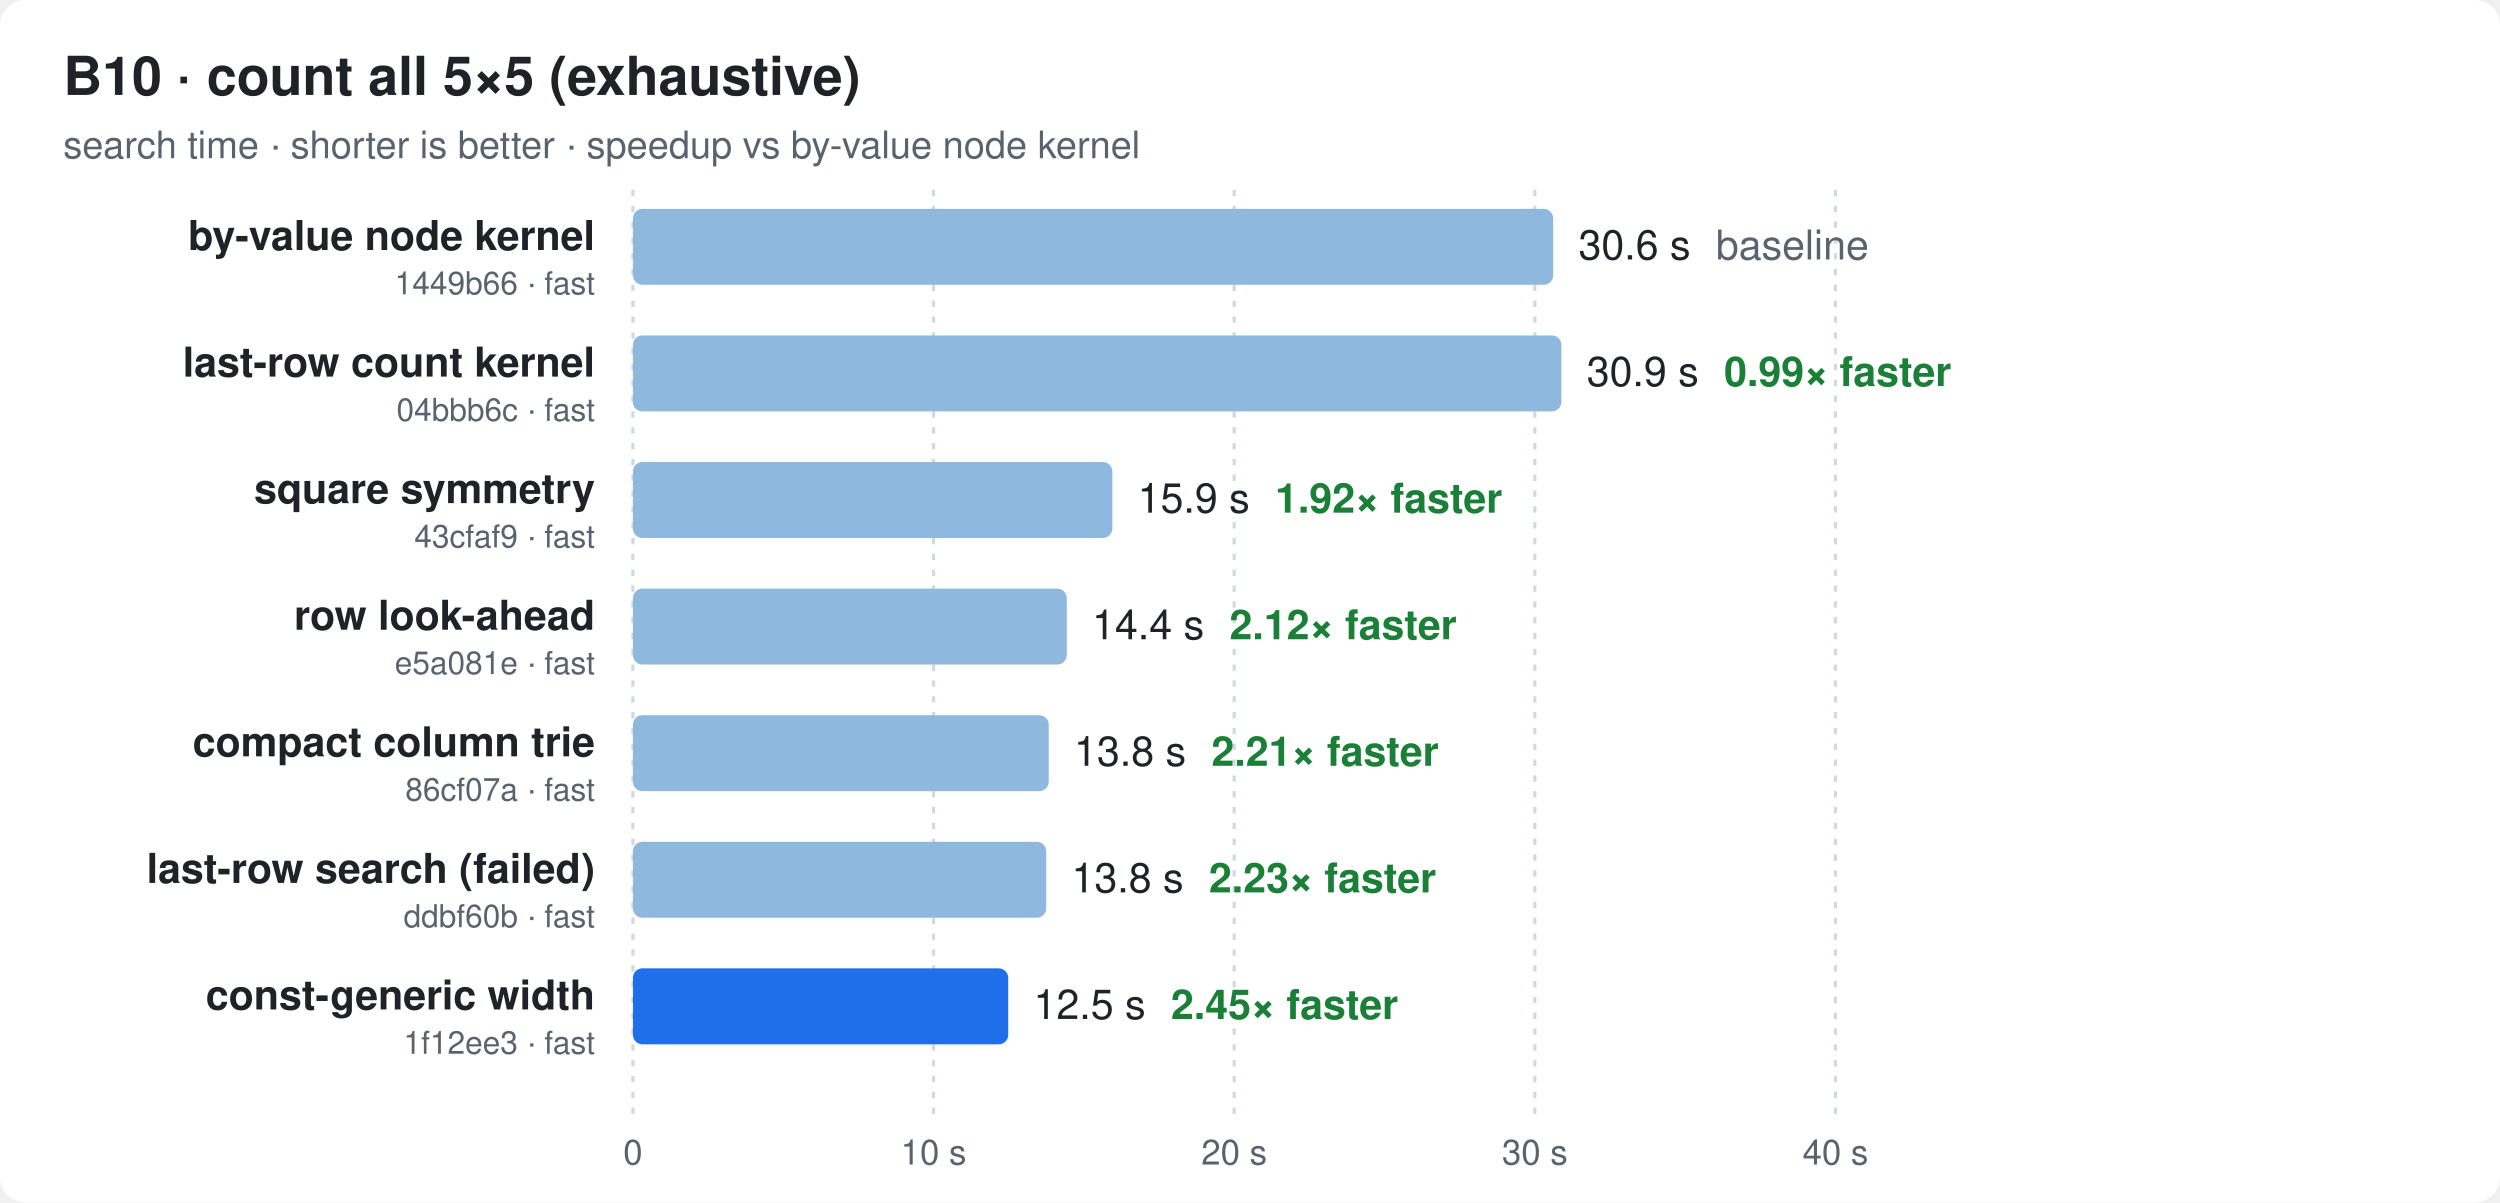
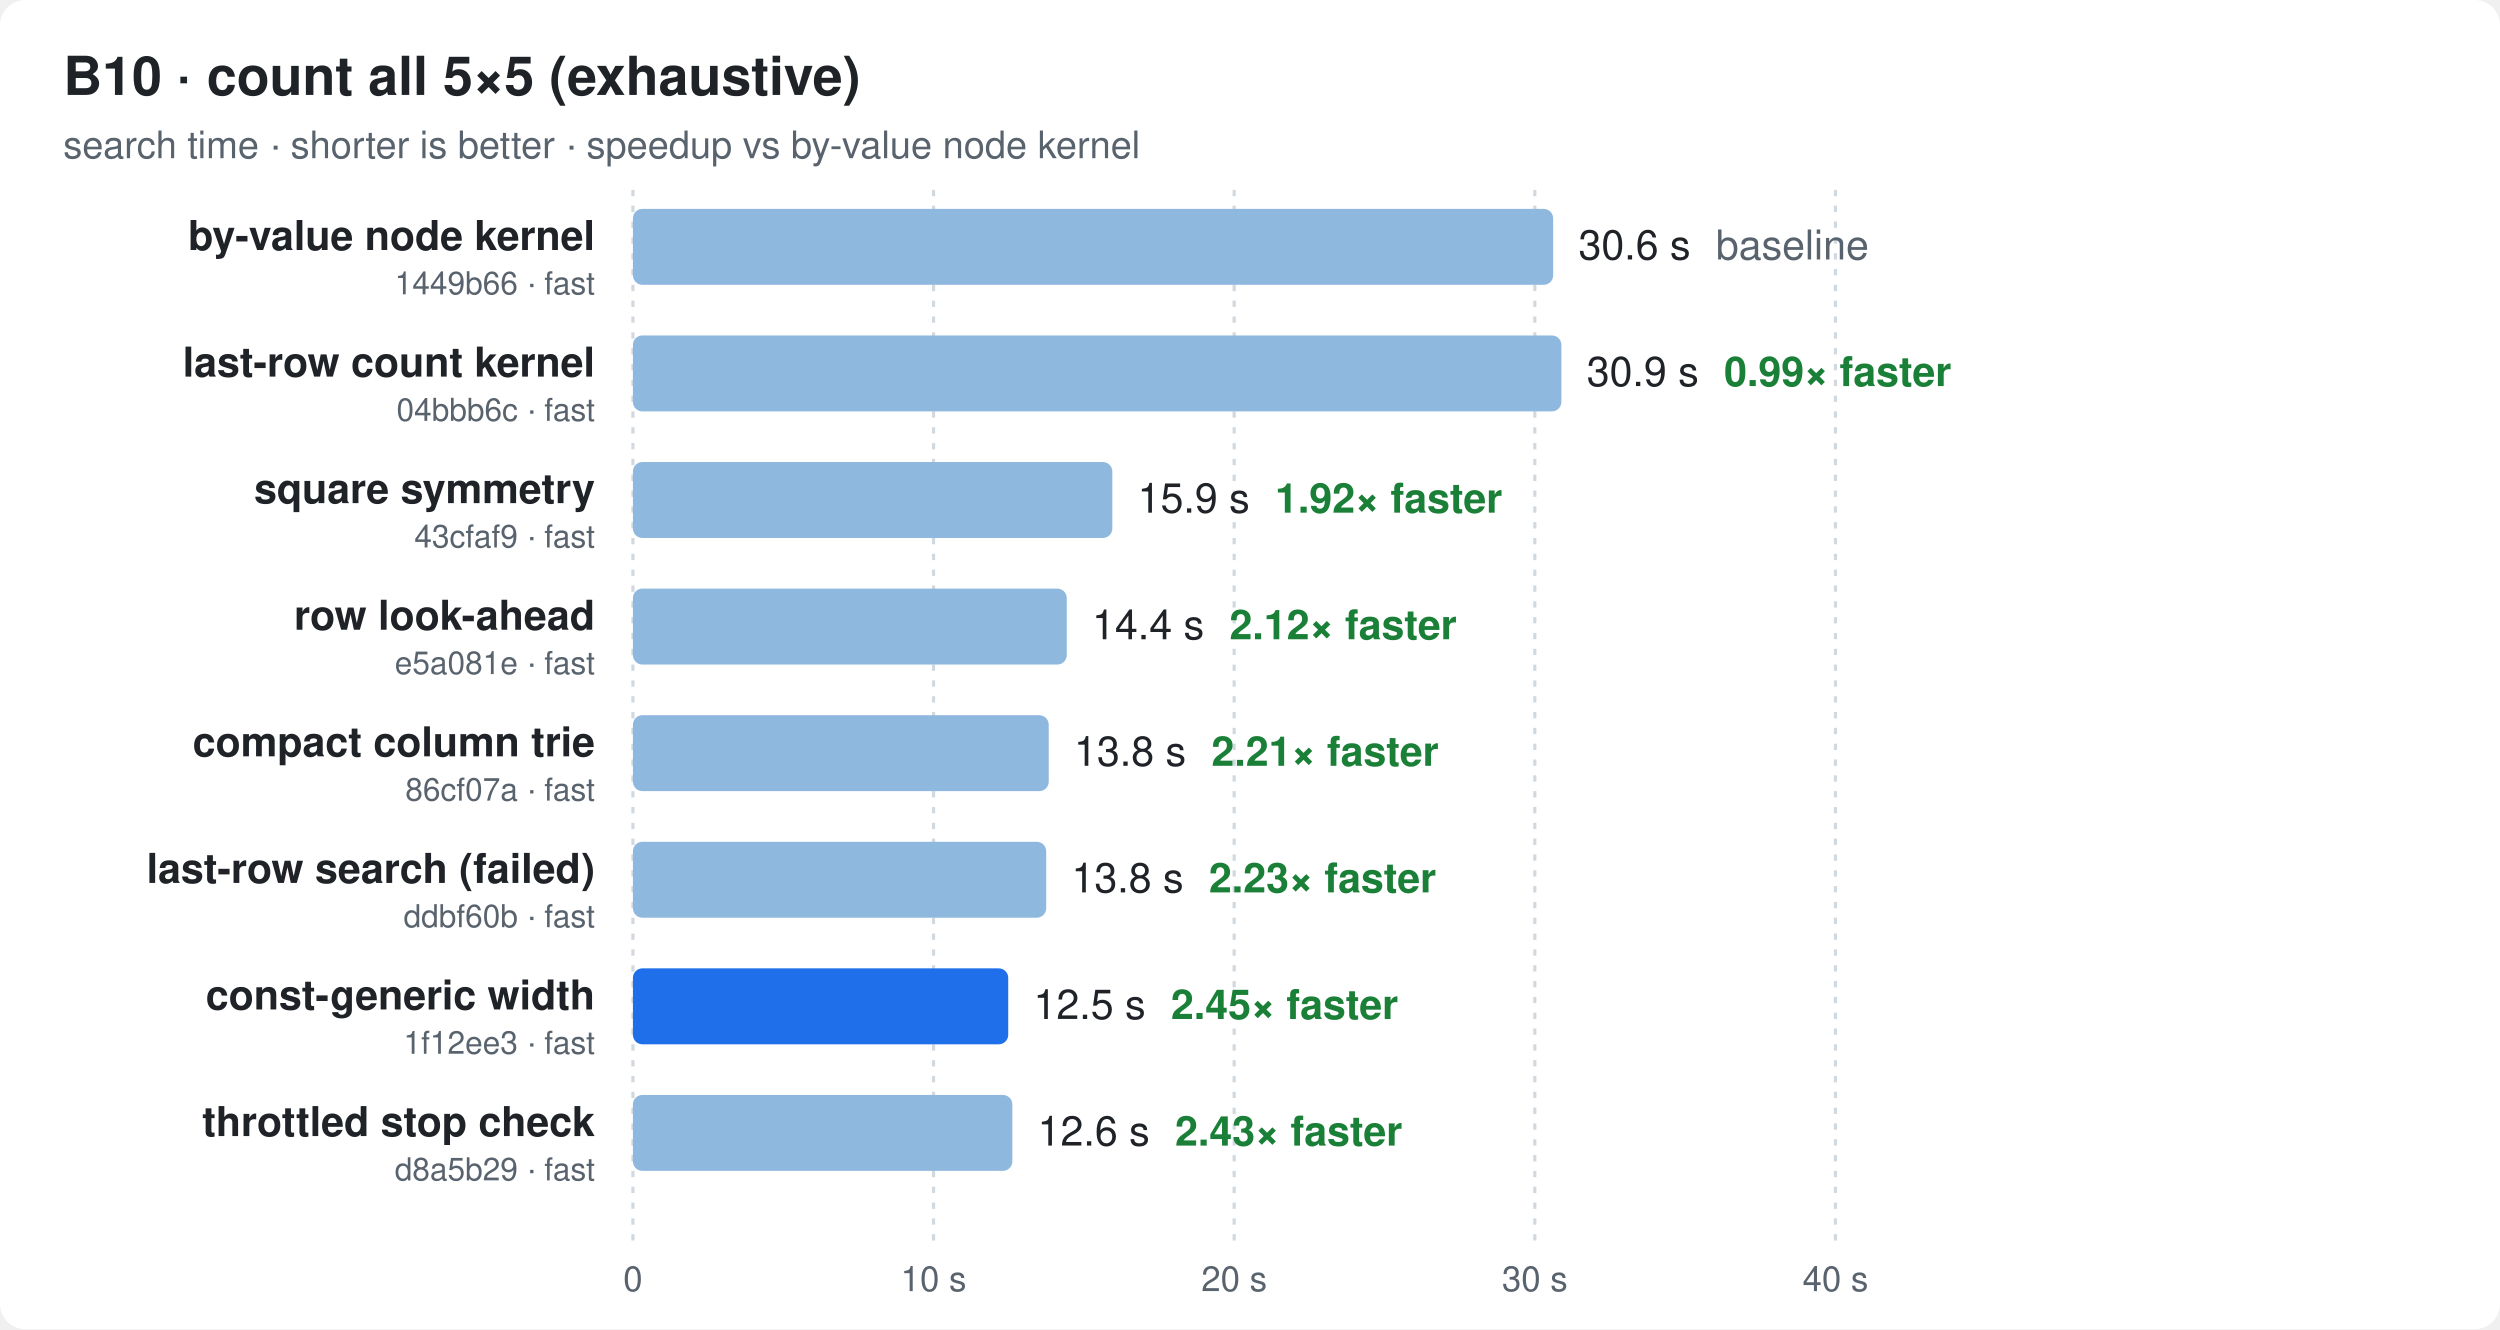
- <svg xmlns="http://www.w3.org/2000/svg" width="790" height="380" viewBox="0 0 790 380" font-family="ui-sans-serif,-apple-system,Segoe UI,Helvetica,Arial,sans-serif">
+ <svg xmlns="http://www.w3.org/2000/svg" width="790" height="420" viewBox="0 0 790 420" font-family="ui-sans-serif,-apple-system,Segoe UI,Helvetica,Arial,sans-serif">
  <style>
  .bg{fill:#ffffff} .t{fill:#1f2328} .m{fill:#59636e} .g{stroke:#d1d9e0}
  .bar{fill:#8fb8de} .best{fill:#1f6feb} .x{fill:#1a7f37;font-weight:600}
  @media (prefers-color-scheme: dark){
    .bg{fill:#0d1117} .t{fill:#e6edf3} .m{fill:#9198a1} .g{stroke:#30363d}
    .bar{fill:#2f5f8f} .best{fill:#4493f8} .x{fill:#3fb950}
  }
</style>
-   <rect class="bg" width="790" height="380" rx="8" />
+   <rect class="bg" width="790" height="420" rx="8" />
  <text class="t" x="20" y="30" font-size="17" font-weight="700">B10 · count all 5×5 (exhaustive)</text>
  <text class="m" x="20" y="50" font-size="12">search time · shorter is better · speedup vs by-value node kernel</text>
-   <line class="g" x1="200.0" x2="200.0" y1="60" y2="352" stroke-dasharray="2 3" />
-   <text class="m" x="200.0" y="368" font-size="11" text-anchor="middle">0</text>
-   <line class="g" x1="295.0" x2="295.0" y1="60" y2="352" stroke-dasharray="2 3" />
-   <text class="m" x="295.0" y="368" font-size="11" text-anchor="middle">10 s</text>
-   <line class="g" x1="390.0" x2="390.0" y1="60" y2="352" stroke-dasharray="2 3" />
-   <text class="m" x="390.0" y="368" font-size="11" text-anchor="middle">20 s</text>
-   <line class="g" x1="485.0" x2="485.0" y1="60" y2="352" stroke-dasharray="2 3" />
-   <text class="m" x="485.0" y="368" font-size="11" text-anchor="middle">30 s</text>
-   <line class="g" x1="580.0" x2="580.0" y1="60" y2="352" stroke-dasharray="2 3" />
-   <text class="m" x="580.0" y="368" font-size="11" text-anchor="middle">40 s</text>
+   <line class="g" x1="200.0" x2="200.0" y1="60" y2="392" stroke-dasharray="2 3" />
+   <text class="m" x="200.0" y="408" font-size="11" text-anchor="middle">0</text>
+   <line class="g" x1="295.0" x2="295.0" y1="60" y2="392" stroke-dasharray="2 3" />
+   <text class="m" x="295.0" y="408" font-size="11" text-anchor="middle">10 s</text>
+   <line class="g" x1="390.0" x2="390.0" y1="60" y2="392" stroke-dasharray="2 3" />
+   <text class="m" x="390.0" y="408" font-size="11" text-anchor="middle">20 s</text>
+   <line class="g" x1="485.0" x2="485.0" y1="60" y2="392" stroke-dasharray="2 3" />
+   <text class="m" x="485.0" y="408" font-size="11" text-anchor="middle">30 s</text>
+   <line class="g" x1="580.0" x2="580.0" y1="60" y2="392" stroke-dasharray="2 3" />
+   <text class="m" x="580.0" y="408" font-size="11" text-anchor="middle">40 s</text>
  <text class="t" x="188" y="79.0" font-size="13" font-weight="600" text-anchor="end">by-value node kernel</text>
  <text class="m" x="188" y="93.0" font-size="10" text-anchor="end">1449b66 · fast</text>
  <rect class="bar" x="200" y="66" width="290.8" height="24" rx="3" />
  <text class="t" x="498.8" y="82.0" font-size="13">30.6 s<tspan class="m" dx="8">baseline</tspan>
  </text>
  <text class="t" x="188" y="119.0" font-size="13" font-weight="600" text-anchor="end">last-row count kernel</text>
  <text class="m" x="188" y="133.0" font-size="10" text-anchor="end">04bbb6c · fast</text>
  <rect class="bar" x="200" y="106" width="293.4" height="24" rx="3" />
  <text class="t" x="501.4" y="122.0" font-size="13">30.9 s<tspan class="x" dx="8">0.99× faster</tspan>
  </text>
  <text class="t" x="188" y="159.0" font-size="13" font-weight="600" text-anchor="end">square symmetry</text>
  <text class="m" x="188" y="173.0" font-size="10" text-anchor="end">43cfaf9 · fast</text>
  <rect class="bar" x="200" y="146" width="151.5" height="24" rx="3" />
  <text class="t" x="359.5" y="162.0" font-size="13">15.9 s<tspan class="x" dx="8">1.92× faster</tspan>
  </text>
  <text class="t" x="188" y="199.0" font-size="13" font-weight="600" text-anchor="end">row look-ahead</text>
  <text class="m" x="188" y="213.0" font-size="10" text-anchor="end">e5a081e · fast</text>
  <rect class="bar" x="200" y="186" width="137.1" height="24" rx="3" />
  <text class="t" x="345.1" y="202.0" font-size="13">14.4 s<tspan class="x" dx="8">2.12× faster</tspan>
  </text>
  <text class="t" x="188" y="239.0" font-size="13" font-weight="600" text-anchor="end">compact column trie</text>
  <text class="m" x="188" y="253.0" font-size="10" text-anchor="end">86cf07a · fast</text>
  <rect class="bar" x="200" y="226" width="131.4" height="24" rx="3" />
  <text class="t" x="339.4" y="242.0" font-size="13">13.8 s<tspan class="x" dx="8">2.21× faster</tspan>
  </text>
  <text class="t" x="188" y="279.0" font-size="13" font-weight="600" text-anchor="end">last-row search (failed)</text>
  <text class="m" x="188" y="293.0" font-size="10" text-anchor="end">ddbf60b · fast</text>
  <rect class="bar" x="200" y="266" width="130.6" height="24" rx="3" />
  <text class="t" x="338.6" y="282.0" font-size="13">13.8 s<tspan class="x" dx="8">2.23× faster</tspan>
  </text>
  <text class="t" x="188" y="319.0" font-size="13" font-weight="600" text-anchor="end">const-generic width</text>
  <text class="m" x="188" y="333.0" font-size="10" text-anchor="end">1f12ee3 · fast</text>
  <rect class="best" x="200" y="306" width="118.6" height="24" rx="3" />
  <text class="t" x="326.6" y="322.0" font-size="13">12.5 s<tspan class="x" dx="8">2.45× faster</tspan>
  </text>
+   <text class="t" x="188" y="359.0" font-size="13" font-weight="600" text-anchor="end">throttled stop check</text>
+   <text class="m" x="188" y="373.0" font-size="10" text-anchor="end">d8a5b29 · fast</text>
+   <rect class="bar" x="200" y="346" width="119.9" height="24" rx="3" />
+   <text class="t" x="327.9" y="362.0" font-size="13">12.6 s<tspan class="x" dx="8">2.43× faster</tspan>
+   </text>
</svg>
